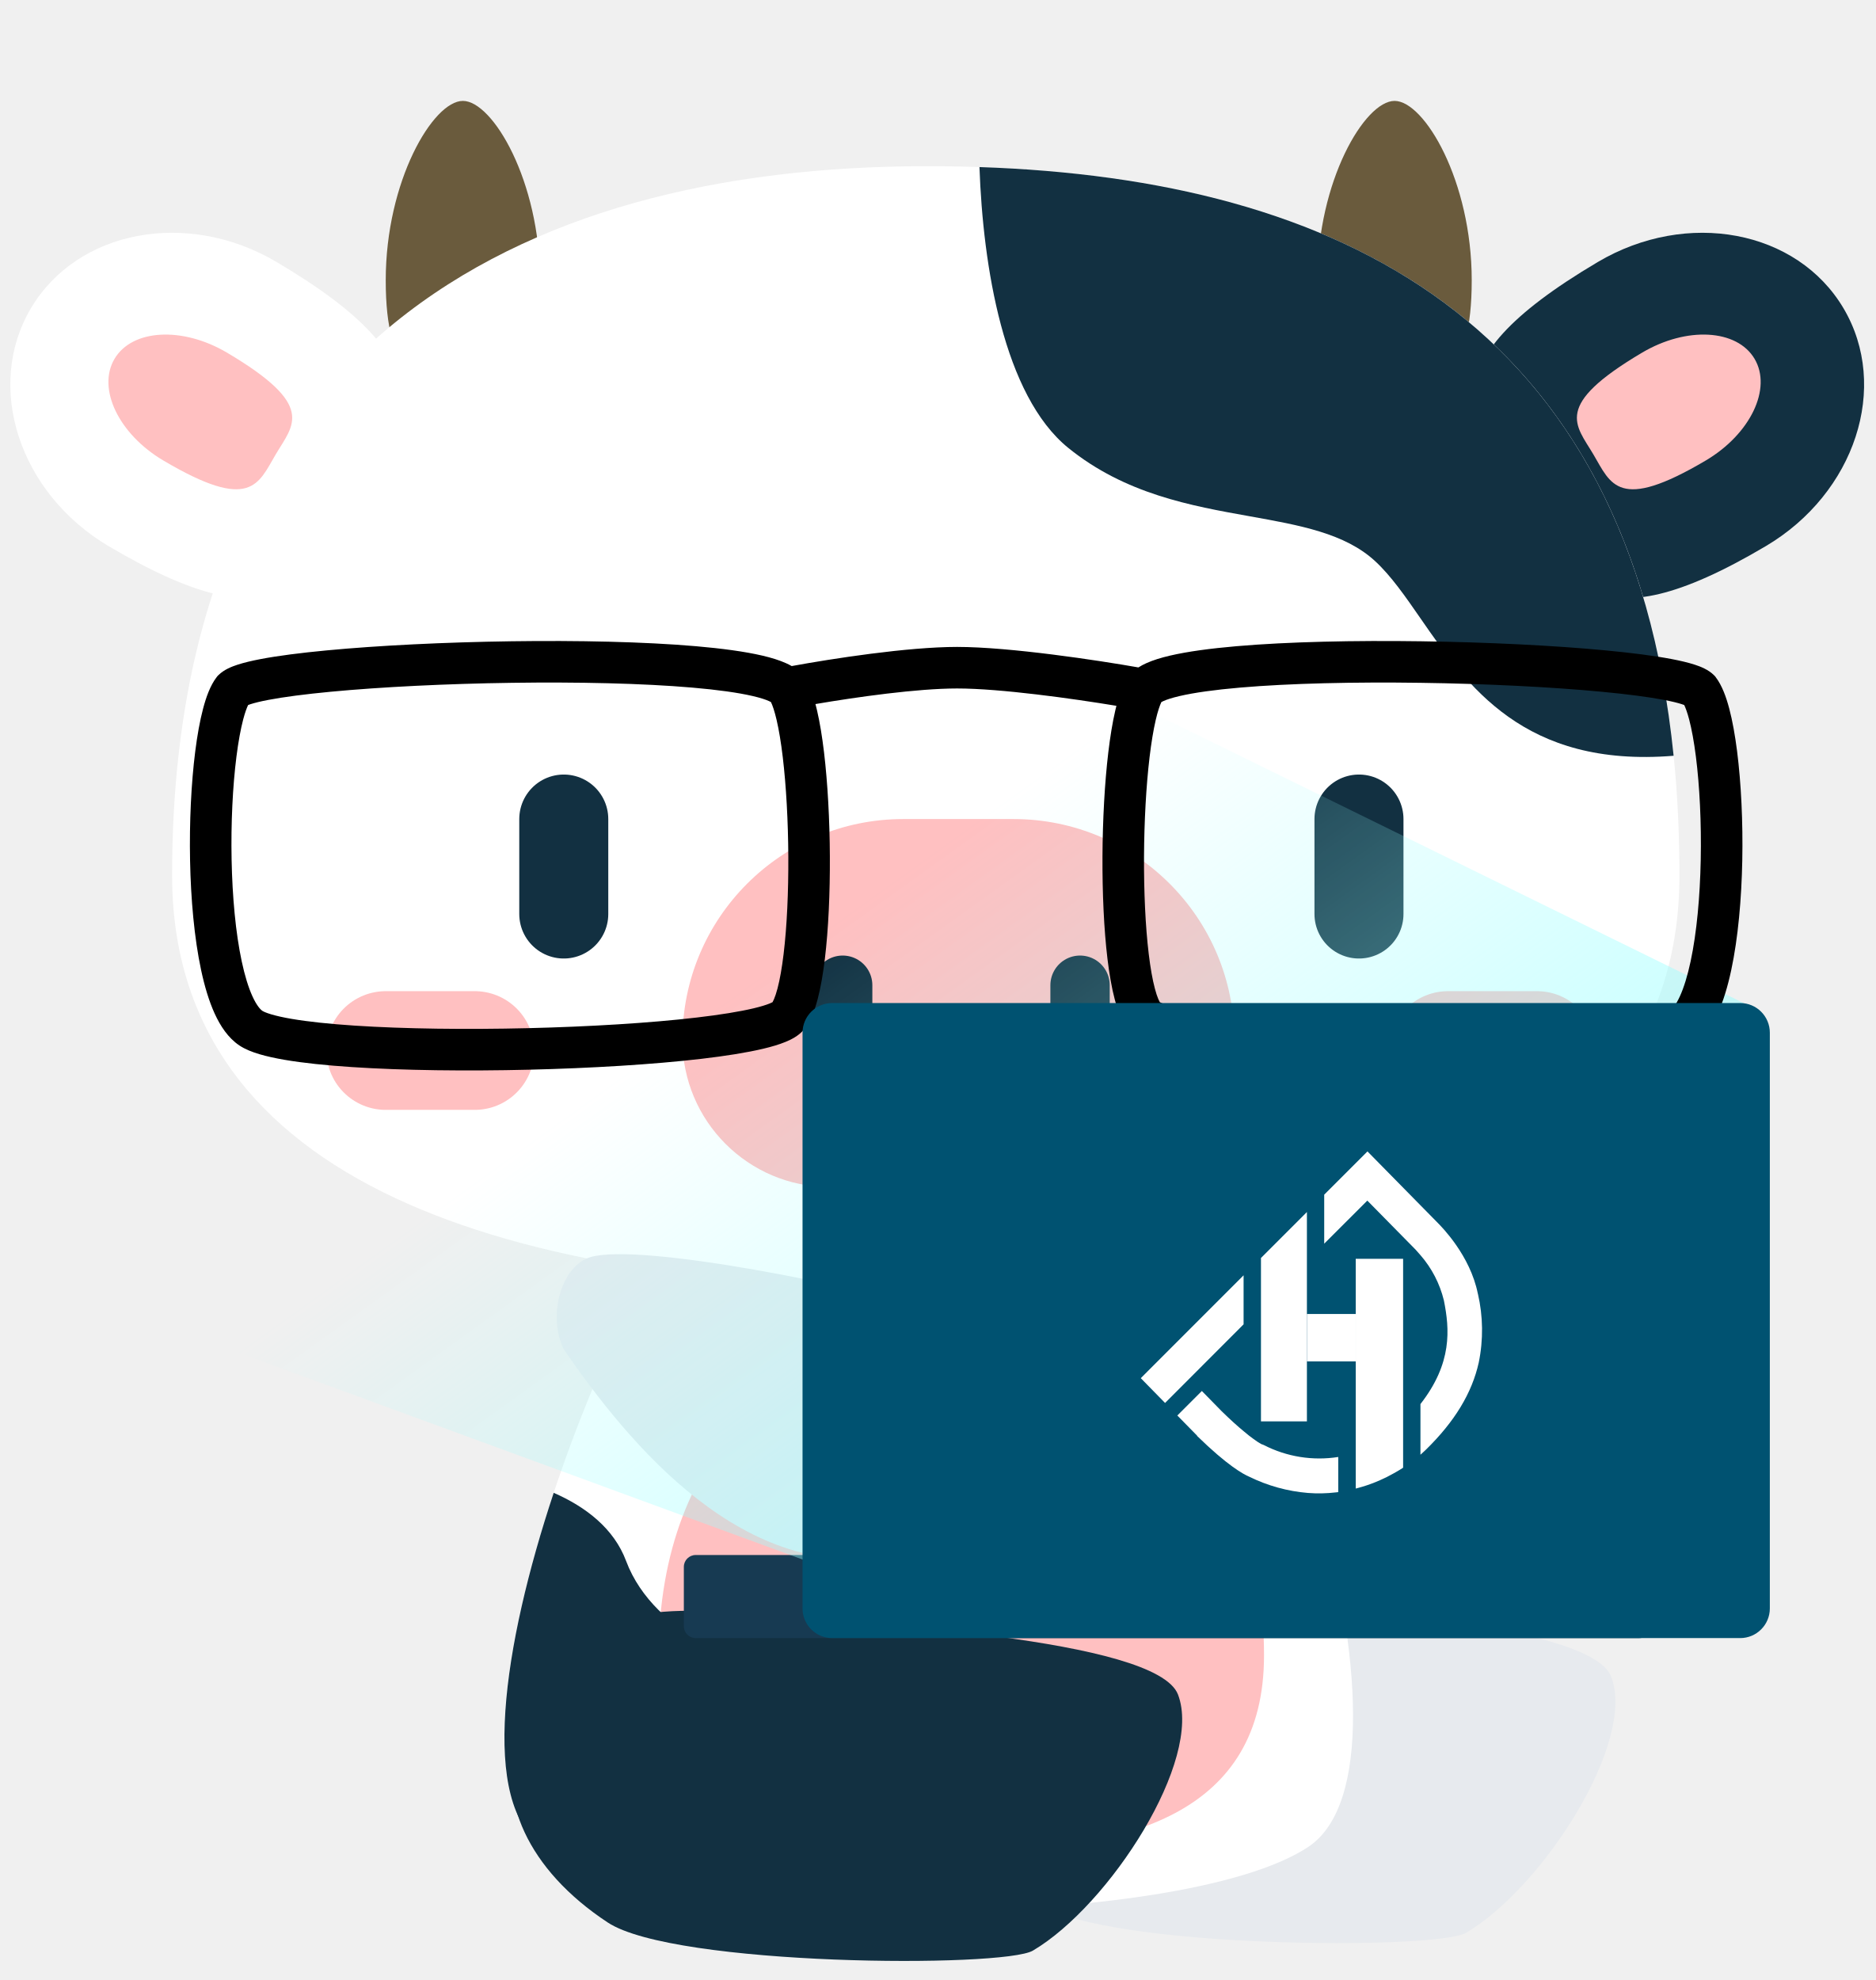
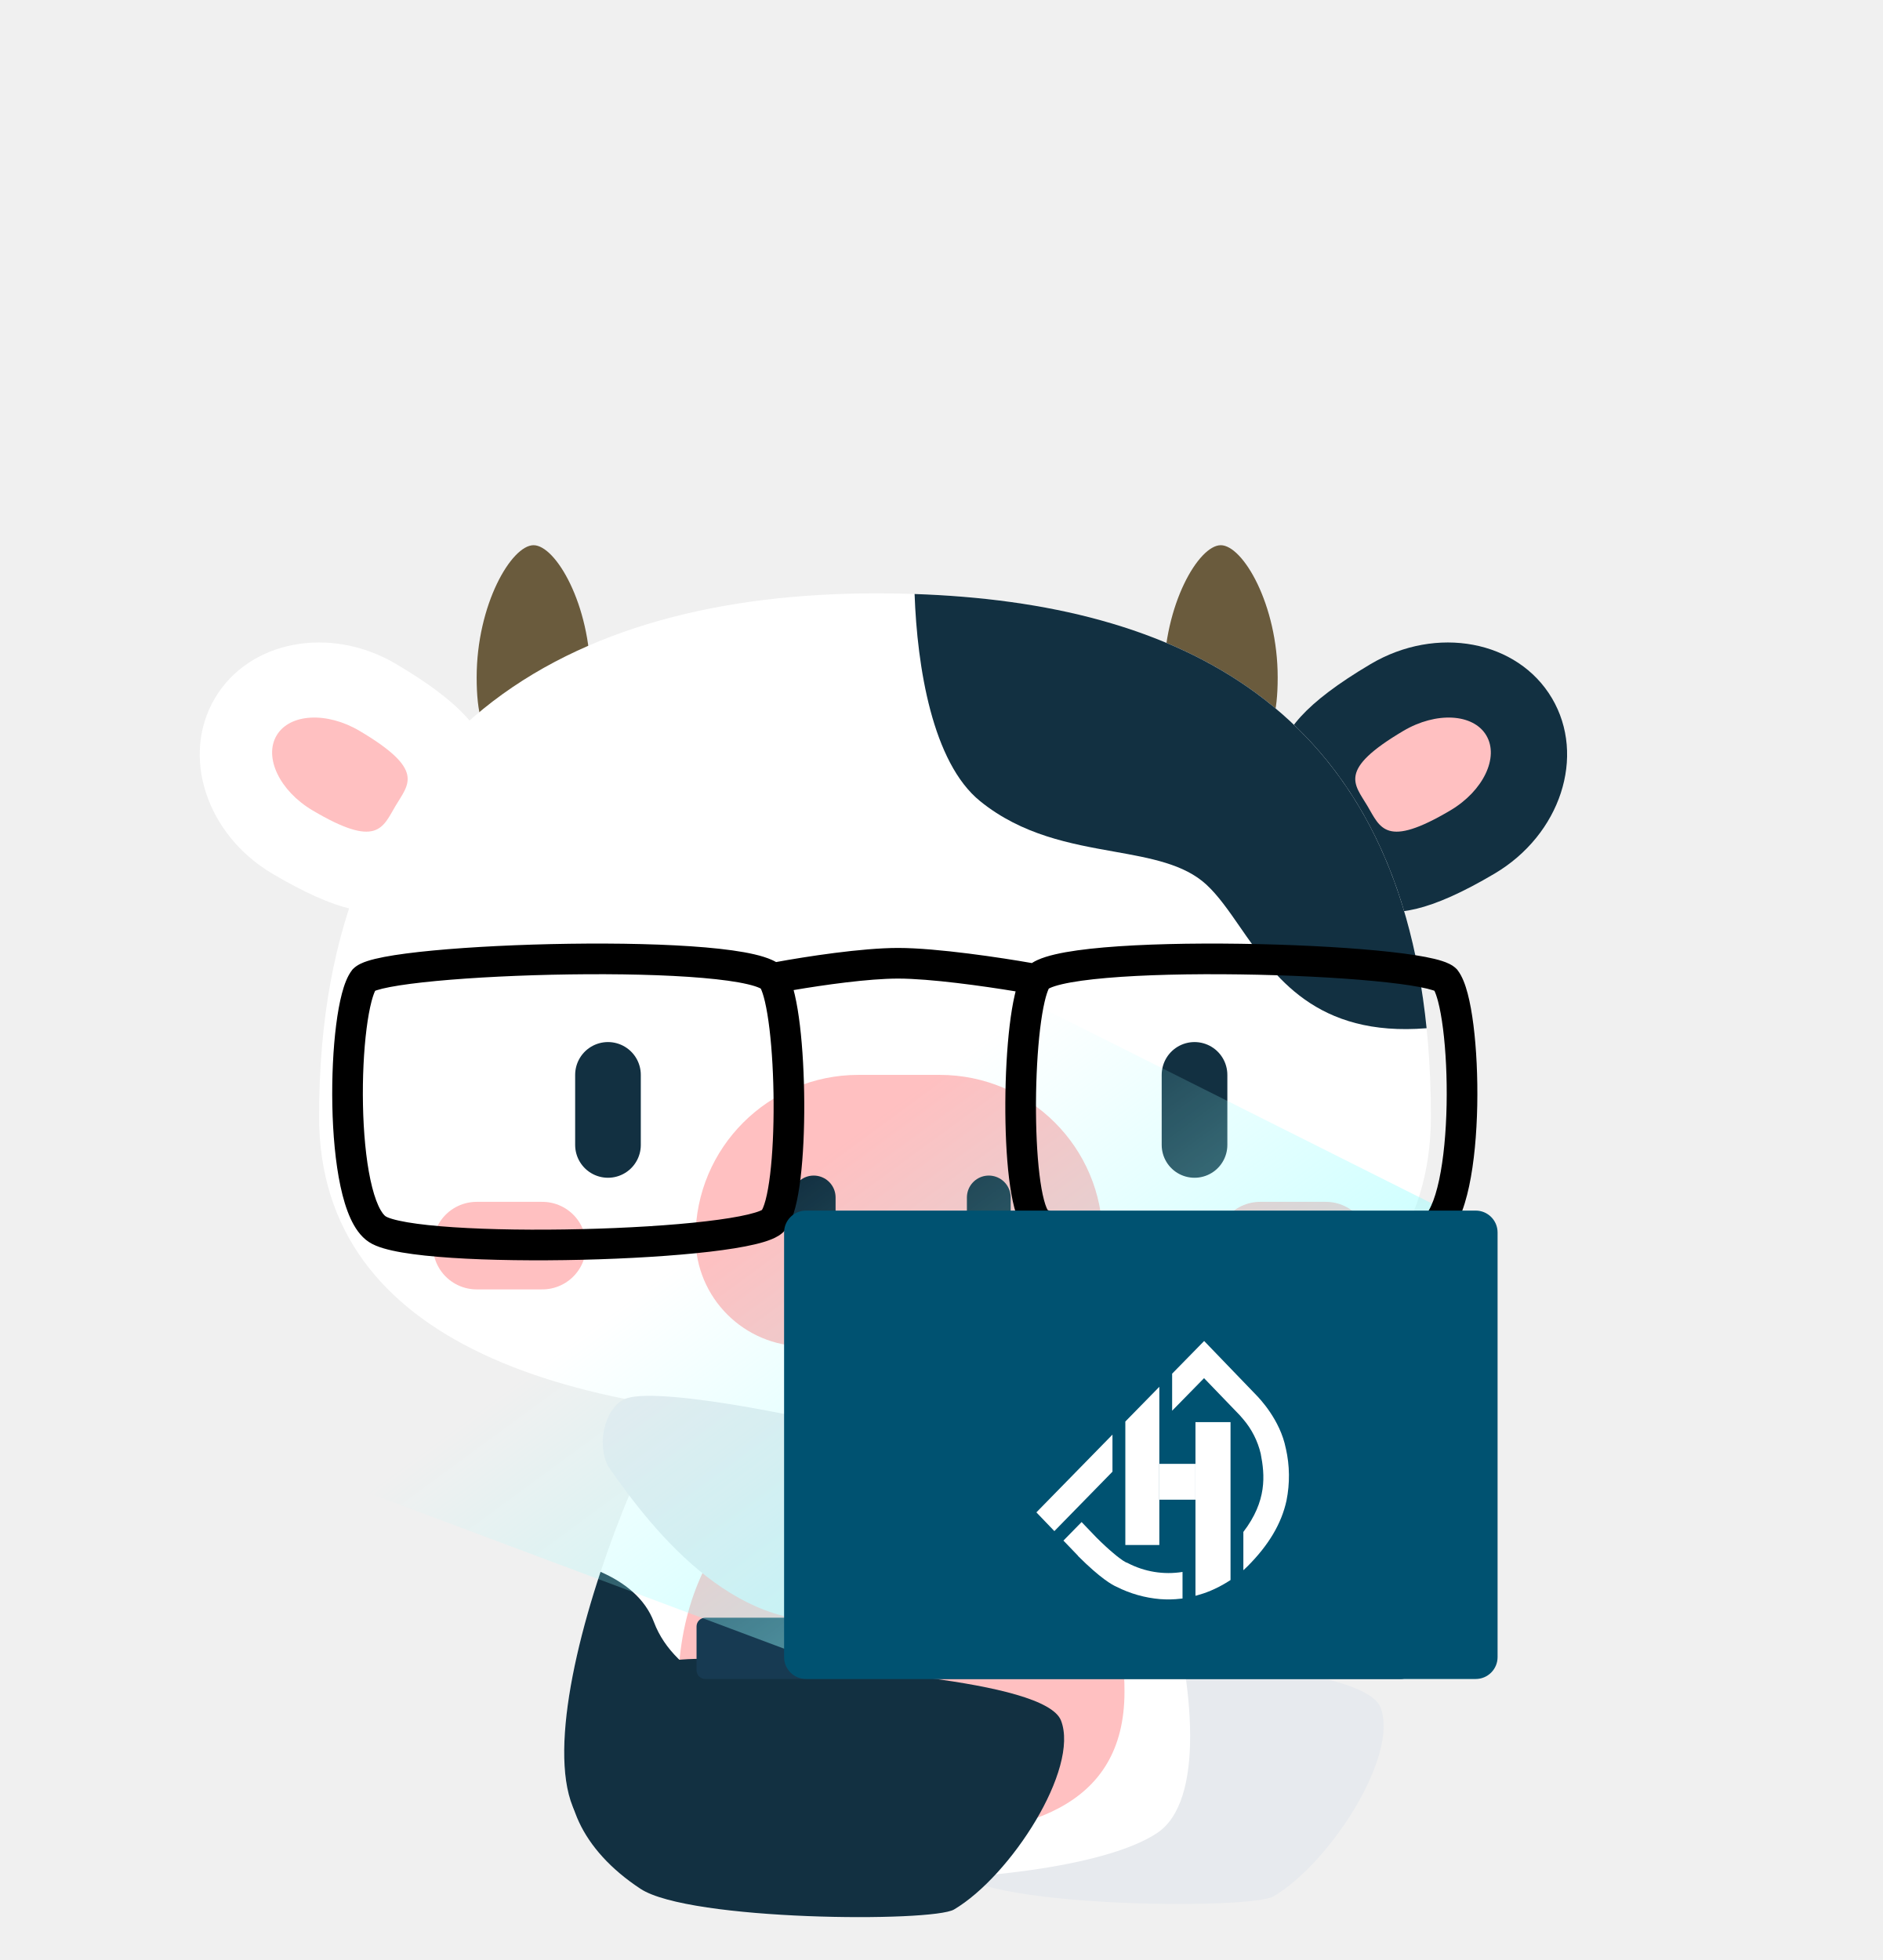
- <svg xmlns="http://www.w3.org/2000/svg" width="144" height="152" viewBox="0 0 144 152" fill="none">
-   <g clip-path="url(#clip0_1824_961)">
-     <path d="M21.244 20.118C35.038 28.281 30.776 32.35 27.213 38.372C23.649 44.394 21.852 49.922 8.339 41.925C1.479 37.865 -1.193 29.692 2.371 23.67C5.934 17.648 14.384 16.058 21.244 20.118Z" fill="white" />
-     <path d="M41.462 21.512C41.462 29.115 38.81 29.16 35.539 29.16C32.268 29.16 29.616 29.115 29.616 21.512C29.616 13.909 33.246 7.746 35.539 7.746C37.832 7.746 41.462 13.909 41.462 21.512Z" fill="#6A5B3D" />
-     <path d="M112.996 21.512C112.996 29.115 110.344 29.16 107.072 29.16C103.801 29.16 101.149 29.115 101.149 21.512C101.149 13.909 104.78 7.746 107.072 7.746C109.365 7.746 112.996 13.909 112.996 21.512Z" fill="#6A5B3D" />
-     <path d="M122.669 20.118C108.876 28.281 113.137 32.35 116.701 38.372C120.265 44.394 122.061 49.922 135.575 41.925C142.435 37.865 145.107 29.692 141.543 23.67C137.979 17.648 129.529 16.058 122.669 20.118Z" fill="#123041" />
-     <path d="M126.073 27.074C119.199 31.142 120.979 32.59 122.331 34.875C123.683 37.159 124.235 39.334 130.97 35.348C134.389 33.324 136.065 29.832 134.712 27.547C133.36 25.262 129.492 25.05 126.073 27.074Z" fill="#FFC0C1" />
-     <path d="M17.432 27.074C24.306 31.142 22.526 32.59 21.174 34.875C19.822 37.159 19.27 39.334 12.535 35.348C9.116 33.324 7.44 29.832 8.793 27.547C10.145 25.262 14.013 25.05 17.432 27.074Z" fill="#FFC0C1" />
-     <path d="M112.567 148.375C110.298 149.717 85.03 149.582 79.925 146.219C73.714 142.128 71.439 136.625 72.936 131.873C76.15 121.671 83.38 121.879 91.354 122.562C99.327 123.246 122.031 124.389 123.703 128.713C125.641 133.725 118.464 144.888 112.567 148.375Z" fill="#E7EAEE" />
-     <path d="M100.448 141.781C110.217 135.284 97.012 94.761 87.47 89.657C77.928 84.553 62.409 85.326 55.593 89.657C48.778 93.988 31.935 135.13 41.704 141.781C51.473 148.431 90.679 148.277 100.448 141.781Z" fill="white" />
-     <path fill-rule="evenodd" clip-rule="evenodd" d="M74.343 146.669C74.42 144.272 74.341 139.378 72.673 136.459C70.003 131.789 61.282 128.713 61.282 128.713C57.789 128.182 50.256 125.661 48.069 119.829C47.139 117.347 44.993 115.685 42.512 114.6C38.614 126.337 36.784 138.434 41.704 141.783C47.023 145.405 61.072 147.008 74.343 146.669Z" fill="#123041" />
-     <path d="M97.049 127.082C97.049 139.236 86.645 142.155 73.812 142.155C60.979 142.155 50.575 139.236 50.575 127.082C50.575 111.104 60.979 102.06 73.812 102.06C86.645 102.06 97.049 111.104 97.049 127.082Z" fill="#FFC0C1" />
-     <path d="M73.616 138.055C73.709 138.055 73.802 138.037 73.889 138.002C73.975 137.967 74.054 137.915 74.121 137.849L77.286 134.666C77.402 134.531 77.463 134.356 77.456 134.178C77.449 134 77.375 133.831 77.248 133.705C77.122 133.58 76.952 133.506 76.773 133.499C76.594 133.492 76.419 133.553 76.283 133.668L73.111 136.817C73.044 136.882 72.991 136.961 72.955 137.047C72.919 137.133 72.9 137.225 72.9 137.319C72.9 137.412 72.919 137.505 72.955 137.591C72.991 137.677 73.044 137.755 73.111 137.821C73.175 137.892 73.252 137.949 73.339 137.989C73.426 138.029 73.52 138.051 73.616 138.055Z" fill="#FF8D8D" />
-     <path d="M76.747 138.055C76.84 138.055 76.932 138.037 77.018 138.002C77.104 137.967 77.182 137.915 77.248 137.85C77.314 137.784 77.367 137.706 77.402 137.62C77.438 137.534 77.457 137.442 77.457 137.349C77.457 137.256 77.438 137.163 77.402 137.077C77.367 136.991 77.314 136.913 77.248 136.848L74.108 133.707C74.042 133.641 73.964 133.588 73.878 133.553C73.792 133.517 73.7 133.498 73.607 133.498C73.513 133.498 73.421 133.517 73.335 133.553C73.249 133.588 73.171 133.641 73.106 133.707C72.974 133.839 72.9 134.018 72.9 134.205C72.9 134.391 72.974 134.57 73.106 134.702L76.253 137.85C76.384 137.98 76.562 138.054 76.747 138.055Z" fill="#FF8D8D" />
-     <path d="M79.306 149.743C77.037 151.085 51.769 150.949 46.665 147.587C40.453 143.496 38.178 137.993 39.675 133.241C42.889 123.039 50.12 123.247 58.093 123.93C66.067 124.614 88.77 125.757 90.442 130.081C92.38 135.093 85.203 146.256 79.306 149.743Z" fill="#123041" />
-     <path d="M128.943 67.206C128.943 90.985 102.867 98.871 71.174 98.871C39.482 98.871 13.214 90.985 13.214 67.206C13.214 26.659 39.482 12.758 71.174 12.758C102.867 12.758 128.943 24.729 128.943 67.206Z" fill="white" />
-     <path fill-rule="evenodd" clip-rule="evenodd" d="M75.201 12.825C75.467 20.412 77.052 30.363 82.023 34.387C86.395 37.926 91.44 38.828 95.949 39.633C99.802 40.322 103.263 40.94 105.576 43.075C106.806 44.209 107.896 45.784 109.076 47.489C112.634 52.627 117.015 58.953 128.497 58.019C125.1 24.593 102.67 13.755 75.201 12.825Z" fill="#123041" />
-     <path d="M43.285 62.877V70.166" stroke="#123041" stroke-width="6.834" stroke-linecap="round" />
-     <path d="M104.339 62.877V70.166" stroke="#123041" stroke-width="6.834" stroke-linecap="round" />
-     <path d="M52.397 79.826C52.397 70.465 59.986 62.877 69.347 62.877H77.821C87.182 62.877 94.77 70.465 94.77 79.826C94.77 86.066 89.711 91.125 83.471 91.125H63.697C57.456 91.125 52.397 86.066 52.397 79.826Z" fill="#FFC0C1" />
-     <path d="M64.699 75.633V80.645" stroke="#123041" stroke-width="4.556" stroke-linecap="round" />
-     <path d="M82.924 75.633L82.924 80.645" stroke="#123041" stroke-width="4.556" stroke-linecap="round" />
-     <path d="M29.616 80.646H36.45" stroke="#FFC0C1" stroke-width="9.113" stroke-linecap="round" />
-     <path d="M111.173 80.646H118.008" stroke="#FFC0C1" stroke-width="9.113" stroke-linecap="round" />
-     <path d="M68.698 119.394C57.146 121.68 48.299 110.864 43.264 103.558C42.001 100.87 43.169 97.161 45.316 96.511C49.139 95.354 66.119 98.815 72.395 100.764C78.672 102.713 83.137 116.536 68.698 119.394Z" fill="#E7EAEE" />
-     <rect width="74.267" height="6.379" rx="0.911" transform="matrix(-1 0 0 1 126.771 119.374)" fill="#173A52" />
-     <path d="M134.865 77.492L36.426 29.16L6.835 99.628L69.367 122.563L134.865 77.492Z" fill="url(#paint0_linear_1824_961)" />
-     <path fill-rule="evenodd" clip-rule="evenodd" d="M19.05 54.123C18.953 54.324 18.819 54.673 18.674 55.22C18.476 55.973 18.298 56.944 18.154 58.082C17.866 60.354 17.726 63.173 17.782 65.998C17.838 68.83 18.089 71.604 18.559 73.802C18.794 74.903 19.074 75.809 19.384 76.488C19.707 77.195 19.993 77.5 20.148 77.603C20.209 77.644 20.409 77.746 20.831 77.871C21.231 77.99 21.751 78.107 22.388 78.216C23.662 78.434 25.309 78.608 27.221 78.734C31.039 78.986 35.802 79.043 40.525 78.93C45.25 78.817 49.897 78.535 53.484 78.115C55.283 77.904 56.778 77.664 57.869 77.404C58.417 77.273 58.823 77.147 59.099 77.034C59.205 76.99 59.273 76.956 59.313 76.935L59.319 76.925C59.348 76.873 59.385 76.799 59.427 76.701C59.512 76.501 59.603 76.233 59.694 75.889C59.876 75.201 60.035 74.304 60.163 73.239C60.42 71.114 60.539 68.458 60.525 65.753C60.511 63.051 60.364 60.344 60.099 58.121C59.966 57.008 59.806 56.04 59.626 55.267C59.467 54.584 59.311 54.142 59.192 53.896C59.159 53.877 59.112 53.852 59.046 53.823C58.786 53.704 58.381 53.571 57.808 53.437C56.67 53.171 55.085 52.952 53.159 52.786C49.32 52.454 44.331 52.347 39.304 52.418C34.281 52.488 29.264 52.736 25.376 53.105C23.427 53.29 21.794 53.502 20.596 53.731C19.994 53.846 19.538 53.959 19.223 54.062C19.152 54.085 19.095 54.105 19.05 54.123ZM60.365 50.919C60.495 50.978 60.638 51.048 60.785 51.132C63.86 50.569 69.678 49.663 73.483 49.663C77.535 49.663 84.313 50.692 87.404 51.237C87.61 51.105 87.815 51.001 87.996 50.919C88.522 50.679 89.152 50.489 89.827 50.331C91.183 50.015 92.942 49.78 94.928 49.608C98.913 49.264 104.019 49.157 109.101 49.229C114.188 49.3 119.293 49.551 123.286 49.93C125.279 50.119 127.025 50.342 128.364 50.598C129.031 50.726 129.633 50.868 130.129 51.03C130.547 51.167 131.159 51.397 131.593 51.831L131.666 51.904L131.729 51.986C132.218 52.623 132.538 53.527 132.77 54.406C133.017 55.339 133.216 56.459 133.371 57.681C133.681 60.129 133.826 63.105 133.768 66.061C133.71 69.01 133.448 72.003 132.921 74.468C132.658 75.699 132.318 76.849 131.878 77.813C131.45 78.749 130.853 79.676 129.982 80.257C129.531 80.558 128.978 80.769 128.438 80.929C127.876 81.096 127.224 81.237 126.511 81.36C125.086 81.604 123.318 81.787 121.35 81.916C117.409 82.177 112.547 82.234 107.759 82.119C102.973 82.004 98.222 81.717 94.506 81.283C92.653 81.066 91.018 80.808 89.752 80.506C89.121 80.356 88.54 80.185 88.053 79.985C87.62 79.808 87.043 79.524 86.639 79.04C86.118 78.415 85.803 77.531 85.584 76.705C85.351 75.823 85.17 74.767 85.031 73.621C84.754 71.325 84.632 68.528 84.646 65.737C84.661 62.943 84.812 60.112 85.095 57.743C85.237 56.559 85.413 55.468 85.629 54.543C85.657 54.423 85.686 54.303 85.716 54.184C82.364 53.63 76.818 52.852 73.483 52.852C70.414 52.852 65.752 53.513 62.609 54.049C62.653 54.212 62.693 54.377 62.732 54.543C62.948 55.468 63.124 56.559 63.266 57.743C63.548 60.112 63.7 62.943 63.715 65.737C63.729 68.528 63.607 71.325 63.33 73.621C63.191 74.767 63.01 75.823 62.777 76.705C62.558 77.531 62.242 78.415 61.722 79.04C61.318 79.524 60.741 79.808 60.308 79.985C59.821 80.185 59.24 80.356 58.609 80.506C57.343 80.808 55.708 81.066 53.855 81.283C50.139 81.717 45.388 82.004 40.602 82.119C35.814 82.234 30.952 82.177 27.011 81.916C25.043 81.787 23.275 81.604 21.849 81.36C21.137 81.237 20.485 81.096 19.923 80.929C19.383 80.769 18.83 80.558 18.379 80.257C17.508 79.676 16.911 78.749 16.483 77.813C16.043 76.849 15.703 75.699 15.44 74.468C14.913 72.003 14.651 69.01 14.593 66.061C14.535 63.105 14.68 60.129 14.99 57.681C15.145 56.459 15.344 55.339 15.591 54.406C15.823 53.527 16.142 52.623 16.632 51.986L16.695 51.904L16.768 51.831C17.202 51.397 17.814 51.167 18.232 51.03C18.728 50.868 19.33 50.726 19.997 50.598C21.336 50.342 23.082 50.119 25.075 49.93C29.068 49.551 34.173 49.3 39.259 49.229C44.342 49.157 49.448 49.264 53.433 49.608C55.419 49.78 57.178 50.015 58.534 50.331C59.209 50.489 59.838 50.679 60.365 50.919ZM129.687 55.22C129.542 54.673 129.407 54.324 129.311 54.123C129.266 54.105 129.209 54.085 129.138 54.062C128.823 53.959 128.367 53.846 127.765 53.731C126.567 53.502 124.933 53.29 122.985 53.105C119.097 52.736 114.08 52.488 109.057 52.418C104.03 52.347 99.041 52.454 95.202 52.786C93.276 52.952 91.691 53.171 90.553 53.437C89.98 53.571 89.575 53.704 89.315 53.823C89.249 53.852 89.202 53.877 89.169 53.896C89.05 54.142 88.894 54.584 88.735 55.267C88.555 56.04 88.395 57.008 88.262 58.121C87.997 60.344 87.85 63.051 87.835 65.753C87.822 68.458 87.941 71.114 88.198 73.239C88.326 74.304 88.485 75.201 88.668 75.889C88.758 76.233 88.849 76.501 88.934 76.701C88.976 76.799 89.013 76.873 89.042 76.925L89.048 76.935C89.088 76.956 89.156 76.99 89.262 77.034C89.538 77.147 89.944 77.273 90.492 77.404C91.583 77.664 93.077 77.904 94.876 78.115C98.464 78.535 103.111 78.817 107.836 78.93C112.559 79.043 117.322 78.986 121.14 78.734C123.052 78.608 124.699 78.434 125.973 78.216C126.61 78.107 127.13 77.99 127.53 77.871C127.952 77.746 128.152 77.644 128.213 77.603C128.368 77.5 128.653 77.195 128.977 76.488C129.287 75.809 129.567 74.903 129.802 73.802C130.272 71.604 130.523 68.83 130.579 65.998C130.635 63.173 130.495 60.354 130.207 58.082C130.063 56.944 129.885 55.973 129.687 55.22Z" fill="black" />
-     <rect width="74.267" height="48.752" rx="2.278" transform="matrix(-1 0 0 1 135.884 77.0005)" fill="#005271" />
-     <path d="M95.48 101.666V97.902L87.587 105.798L89.452 107.702L95.48 101.666ZM113.465 99.313C112.88 96.372 110.67 94.167 110.416 93.906L104.991 88.391L101.891 91.49L101.67 91.711V95.475L104.98 92.167L108.066 95.302L108.537 95.78L108.57 95.814C108.57 95.814 108.776 96.016 109.059 96.354C109.928 97.352 110.544 98.543 110.858 99.828C111.299 102.034 111.52 104.633 109.059 107.787V111.676C109.291 111.474 109.427 111.331 109.489 111.279C111.696 109.118 113.016 106.934 113.535 104.6C113.894 102.853 113.871 101.05 113.469 99.313H113.465ZM97.032 110.934L96.951 110.893H96.911C96.67 110.768 96.441 110.621 96.227 110.456C96.024 110.312 95.778 110.121 95.491 109.875C95.042 109.507 94.483 109.007 93.803 108.342L92.276 106.783L90.393 108.665L91.912 110.213V110.235C94.262 112.529 95.469 113.176 95.914 113.364C97.323 114.057 98.85 114.48 100.416 114.61C101.135 114.666 101.858 114.651 102.575 114.566L102.748 114.547V111.849C100.795 112.158 98.794 111.837 97.036 110.934H97.032Z" fill="white" />
-     <path d="M100.342 93.043V109.115H96.814V96.572L97.168 96.219L97.359 96.028L98.425 94.961L99.146 94.241L99.382 94.006L100.106 93.281L100.342 93.043Z" fill="white" />
-     <path d="M107.728 96.634V112.669L107.683 112.702C107.522 112.805 107.349 112.912 107.165 113.015C107.106 113.052 107.044 113.085 106.981 113.118C106.819 113.21 106.646 113.301 106.47 113.39C106.293 113.478 106.135 113.551 105.958 113.629L105.668 113.754L105.271 113.908L104.947 114.022C104.726 114.096 104.498 114.165 104.263 114.228L104.09 114.272V96.634H107.728Z" fill="white" />
-     <path d="M104.089 100.872H100.342V104.511H104.089V100.872Z" fill="white" />
+ <svg xmlns="http://www.w3.org/2000/svg" width="196" height="204" viewBox="0 0 196 204" fill="none">
+   <g clip-path="url(#clip0_4002_556)">
+     <path d="M41.244 69.118C55.038 77.281 50.776 81.35 47.213 87.372C43.649 93.394 41.852 98.922 28.339 90.925C21.479 86.865 18.807 78.692 22.37 72.67C25.934 66.648 34.384 65.058 41.244 69.118Z" fill="white" />
+     <path d="M61.462 70.513C61.462 78.115 58.81 78.16 55.539 78.16C52.268 78.16 49.616 78.115 49.616 70.513C49.616 62.91 53.246 56.746 55.539 56.746C57.832 56.746 61.462 62.91 61.462 70.513Z" fill="#6A5B3D" />
+     <path d="M132.996 70.513C132.996 78.115 130.344 78.16 127.072 78.16C123.801 78.16 121.149 78.115 121.149 70.513C121.149 62.91 124.78 56.746 127.072 56.746C129.365 56.746 132.996 62.91 132.996 70.513Z" fill="#6A5B3D" />
+     <path d="M142.669 69.118C128.876 77.281 133.137 81.35 136.701 87.372C140.265 93.394 142.061 98.922 155.575 90.925C162.435 86.865 165.107 78.692 161.543 72.67C157.979 66.648 149.529 65.058 142.669 69.118Z" fill="#123041" />
+     <path d="M146.073 76.074C139.199 80.142 140.979 81.59 142.331 83.875C143.683 86.159 144.235 88.334 150.97 84.348C154.389 82.324 156.065 78.832 154.713 76.547C153.36 74.262 149.493 74.05 146.073 76.074Z" fill="#FFC0C1" />
+     <path d="M37.432 76.074C44.306 80.142 42.526 81.59 41.174 83.875C39.822 86.159 39.27 88.334 32.535 84.348C29.116 82.324 27.441 78.832 28.793 76.547C30.145 74.262 34.013 74.05 37.432 76.074Z" fill="#FFC0C1" />
+     <path d="M132.566 197.375C130.298 198.717 105.03 198.582 99.925 195.219C93.714 191.128 91.439 185.625 92.936 180.873C96.15 170.671 103.38 170.879 111.354 171.562C119.327 172.246 142.031 173.389 143.703 177.713C145.641 182.725 138.463 193.888 132.566 197.375Z" fill="#E7EAEE" />
+     <path d="M120.448 190.781C130.217 184.284 117.012 143.761 107.47 138.657C97.928 133.553 82.409 134.326 75.593 138.657C68.778 142.988 51.935 184.13 61.704 190.781C71.473 197.431 110.679 197.277 120.448 190.781Z" fill="white" />
+     <path fill-rule="evenodd" clip-rule="evenodd" d="M94.343 195.669C94.42 193.272 94.341 188.378 92.673 185.459C90.003 180.789 81.282 177.713 81.282 177.713C77.789 177.182 70.256 174.661 68.069 168.829C67.139 166.347 64.993 164.685 62.512 163.6C58.614 175.337 56.784 187.434 61.704 190.783C67.024 194.405 81.072 196.008 94.343 195.669Z" fill="#123041" />
+     <path d="M117.049 176.082C117.049 188.236 106.646 191.155 93.812 191.155C80.979 191.155 70.575 188.236 70.575 176.082C70.575 160.104 80.979 151.06 93.812 151.06C106.646 151.06 117.049 160.104 117.049 176.082Z" fill="#FFC0C1" />
+     <path d="M93.861 190.461C93.955 190.461 94.048 190.443 94.135 190.407C94.222 190.371 94.301 190.318 94.368 190.251L97.543 186.989C97.66 186.85 97.721 186.672 97.714 186.489C97.707 186.307 97.633 186.134 97.506 186.005C97.379 185.875 97.208 185.8 97.029 185.793C96.849 185.786 96.673 185.848 96.537 185.967L93.354 189.192C93.287 189.26 93.234 189.34 93.198 189.428C93.162 189.517 93.143 189.611 93.143 189.707C93.143 189.803 93.162 189.897 93.198 189.986C93.234 190.074 93.287 190.154 93.354 190.222C93.418 190.294 93.496 190.353 93.584 190.394C93.671 190.435 93.765 190.458 93.861 190.461Z" fill="#FF8D8D" />
+     <path d="M97.002 190.461C97.096 190.461 97.188 190.443 97.274 190.407C97.361 190.371 97.439 190.318 97.505 190.251C97.572 190.184 97.624 190.104 97.66 190.016C97.696 189.928 97.715 189.833 97.715 189.738C97.715 189.642 97.696 189.548 97.66 189.46C97.624 189.371 97.572 189.291 97.505 189.224L94.355 186.006C94.289 185.938 94.21 185.885 94.124 185.848C94.038 185.811 93.945 185.792 93.852 185.792C93.758 185.792 93.666 185.811 93.579 185.848C93.493 185.885 93.415 185.938 93.349 186.006C93.217 186.142 93.143 186.325 93.143 186.516C93.143 186.707 93.217 186.89 93.349 187.026L96.507 190.251C96.639 190.385 96.817 190.46 97.002 190.461V190.461Z" fill="#FF8D8D" />
+     <path d="M99.306 198.743C97.038 200.085 71.769 199.949 66.665 196.587C60.453 192.496 58.178 186.993 59.675 182.241C62.889 172.039 70.12 172.247 78.093 172.93C86.067 173.614 108.771 174.757 110.443 179.081C112.38 184.093 105.203 195.256 99.306 198.743Z" fill="#123041" />
+     <path d="M148.943 116.206C148.943 139.985 122.867 147.871 91.174 147.871C59.482 147.871 33.214 139.985 33.214 116.206C33.214 75.659 59.482 61.758 91.174 61.758C122.867 61.758 148.943 73.728 148.943 116.206Z" fill="white" />
+     <path fill-rule="evenodd" clip-rule="evenodd" d="M95.2 61.825C95.467 69.412 97.052 79.363 102.023 83.387C106.395 86.927 111.44 87.828 115.949 88.633C119.802 89.322 123.263 89.94 125.576 92.075C126.805 93.21 127.896 94.784 129.076 96.489C132.634 101.627 137.015 107.953 148.497 107.019C145.1 73.594 122.67 62.755 95.2 61.825Z" fill="#123041" />
+     <path d="M63.285 111.876V119.166" stroke="#123041" stroke-width="6.834" stroke-linecap="round" />
+     <path d="M124.339 111.876V119.166" stroke="#123041" stroke-width="6.834" stroke-linecap="round" />
+     <path d="M72.397 128.826C72.397 119.465 79.986 111.876 89.347 111.876H97.821C107.182 111.876 114.77 119.465 114.77 128.826V128.826C114.77 135.066 109.711 140.125 103.471 140.125H83.697C77.456 140.125 72.397 135.066 72.397 128.826V128.826Z" fill="#FFC0C1" />
+     <path d="M84.699 124.633V129.645" stroke="#123041" stroke-width="4.556" stroke-linecap="round" />
+     <path d="M102.924 124.633L102.924 129.645" stroke="#123041" stroke-width="4.556" stroke-linecap="round" />
+     <path d="M49.616 129.646H56.45" stroke="#FFC0C1" stroke-width="9.113" stroke-linecap="round" />
+     <path d="M131.173 129.646H138.008" stroke="#FFC0C1" stroke-width="9.113" stroke-linecap="round" />
+     <path d="M88.698 168.394C77.146 170.68 68.299 159.864 63.264 152.558C62.001 149.87 63.169 146.161 65.316 145.511C69.139 144.354 86.119 147.815 92.395 149.764C98.672 151.713 103.137 165.536 88.698 168.394Z" fill="#E7EAEE" />
+     <rect width="74.267" height="6.379" rx="0.911" transform="matrix(-1 0 0 1 146.771 168.374)" fill="#173A52" />
+     <path d="M155.315 128.404L56.547 78.879L26.858 151.086L89.598 174.587L155.315 128.404Z" fill="url(#paint0_linear_4002_556)" />
+     <path fill-rule="evenodd" clip-rule="evenodd" d="M39.05 103.123C38.953 103.324 38.819 103.673 38.674 104.22C38.476 104.973 38.298 105.944 38.154 107.082C37.866 109.354 37.726 112.173 37.782 114.998C37.838 117.83 38.089 120.604 38.559 122.802C38.794 123.902 39.074 124.809 39.384 125.488C39.708 126.196 39.993 126.5 40.148 126.603C40.209 126.644 40.409 126.746 40.831 126.872C41.231 126.99 41.751 127.107 42.388 127.216C43.662 127.434 45.309 127.608 47.221 127.734C51.039 127.986 55.802 128.044 60.525 127.93C65.25 127.817 69.897 127.535 73.484 127.115C75.284 126.904 76.778 126.664 77.869 126.404C78.418 126.273 78.823 126.147 79.099 126.034C79.205 125.99 79.273 125.956 79.313 125.935L79.319 125.925C79.348 125.873 79.385 125.799 79.427 125.701C79.512 125.501 79.603 125.233 79.694 124.889C79.876 124.201 80.035 123.304 80.163 122.239C80.42 120.114 80.54 117.458 80.525 114.753C80.511 112.051 80.364 109.344 80.099 107.121C79.966 106.008 79.806 105.04 79.626 104.267C79.467 103.584 79.311 103.142 79.192 102.896C79.159 102.877 79.112 102.852 79.046 102.823C78.786 102.704 78.381 102.571 77.808 102.437C76.67 102.171 75.085 101.952 73.159 101.786C69.32 101.454 64.331 101.347 59.304 101.418C54.281 101.488 49.264 101.736 45.376 102.105C43.428 102.29 41.794 102.502 40.596 102.731C39.994 102.846 39.538 102.959 39.223 103.062C39.152 103.085 39.095 103.105 39.05 103.123ZM80.365 99.919C80.496 99.978 80.638 100.048 80.785 100.132C83.86 99.569 89.678 98.663 93.483 98.663C97.535 98.663 104.313 99.692 107.404 100.237C107.61 100.105 107.815 100.001 107.996 99.919C108.523 99.68 109.152 99.489 109.827 99.332C111.183 99.015 112.942 98.78 114.928 98.608C118.913 98.264 124.019 98.157 129.102 98.229C134.188 98.3 139.293 98.551 143.286 98.93C145.279 99.119 147.025 99.342 148.364 99.598C149.031 99.726 149.633 99.868 150.129 100.03C150.547 100.167 151.159 100.397 151.593 100.831L151.666 100.904L151.729 100.987C152.218 101.623 152.538 102.527 152.77 103.406C153.017 104.339 153.216 105.459 153.371 106.681C153.681 109.129 153.826 112.105 153.768 115.061C153.71 118.01 153.448 121.003 152.921 123.468C152.658 124.699 152.318 125.849 151.878 126.813C151.45 127.749 150.853 128.676 149.982 129.257C149.531 129.558 148.978 129.769 148.438 129.929C147.876 130.096 147.224 130.237 146.511 130.36C145.086 130.604 143.318 130.787 141.35 130.917C137.409 131.177 132.547 131.234 127.759 131.119C122.973 131.004 118.222 130.717 114.506 130.283C112.653 130.066 111.018 129.808 109.752 129.506C109.121 129.356 108.54 129.185 108.053 128.985C107.62 128.808 107.043 128.524 106.639 128.04C106.118 127.415 105.803 126.531 105.584 125.705C105.351 124.823 105.17 123.767 105.031 122.622C104.754 120.325 104.632 117.528 104.646 114.737C104.661 111.943 104.812 109.112 105.095 106.743C105.237 105.559 105.413 104.468 105.629 103.543C105.657 103.423 105.686 103.303 105.716 103.184C102.364 102.63 96.819 101.852 93.483 101.852C90.414 101.852 85.752 102.513 82.609 103.049C82.653 103.212 82.694 103.377 82.732 103.543C82.948 104.468 83.124 105.559 83.266 106.743C83.549 109.112 83.7 111.943 83.715 114.737C83.729 117.528 83.607 120.325 83.329 122.622C83.191 123.767 83.01 124.823 82.777 125.705C82.558 126.531 82.243 127.415 81.722 128.04C81.318 128.524 80.741 128.808 80.308 128.985C79.821 129.185 79.24 129.356 78.609 129.506C77.343 129.808 75.708 130.066 73.855 130.283C70.139 130.717 65.388 131.004 60.602 131.119C55.814 131.234 50.952 131.177 47.011 130.917C45.043 130.787 43.275 130.604 41.849 130.36C41.137 130.237 40.485 130.096 39.923 129.929C39.383 129.769 38.83 129.558 38.379 129.257C37.508 128.676 36.911 127.749 36.483 126.813C36.043 125.849 35.703 124.699 35.44 123.468C34.913 121.003 34.651 118.01 34.593 115.061C34.535 112.105 34.68 109.129 34.99 106.681C35.145 105.459 35.344 104.339 35.591 103.406C35.823 102.527 36.143 101.623 36.632 100.987L36.695 100.904L36.768 100.831C37.202 100.397 37.814 100.167 38.232 100.03C38.728 99.868 39.33 99.726 39.997 99.598C41.336 99.342 43.082 99.119 45.075 98.93C49.068 98.551 54.173 98.3 59.26 98.229C64.342 98.157 69.448 98.264 73.433 98.608C75.419 98.78 77.178 99.015 78.534 99.332C79.209 99.489 79.838 99.68 80.365 99.919ZM149.687 104.22C149.542 103.673 149.407 103.324 149.311 103.123C149.266 103.105 149.209 103.085 149.138 103.062C148.823 102.959 148.367 102.846 147.765 102.731C146.567 102.502 144.933 102.29 142.985 102.105C139.097 101.736 134.08 101.488 129.057 101.418C124.03 101.347 119.041 101.454 115.202 101.786C113.276 101.952 111.691 102.171 110.553 102.437C109.98 102.571 109.575 102.704 109.315 102.823C109.249 102.852 109.202 102.877 109.169 102.896C109.05 103.142 108.894 103.584 108.735 104.267C108.555 105.04 108.395 106.008 108.262 107.121C107.997 109.344 107.85 112.051 107.836 114.753C107.822 117.458 107.941 120.114 108.198 122.239C108.326 123.304 108.485 124.201 108.668 124.889C108.758 125.233 108.849 125.501 108.934 125.701C108.976 125.799 109.013 125.873 109.042 125.925L109.048 125.935C109.088 125.956 109.156 125.99 109.262 126.034C109.538 126.147 109.944 126.273 110.492 126.404C111.583 126.664 113.077 126.904 114.876 127.115C118.464 127.535 123.111 127.817 127.836 127.93C132.559 128.044 137.322 127.986 141.14 127.734C143.052 127.608 144.699 127.434 145.973 127.216C146.61 127.107 147.13 126.99 147.53 126.872C147.952 126.746 148.152 126.644 148.213 126.603C148.368 126.5 148.653 126.196 148.977 125.488C149.287 124.809 149.567 123.902 149.802 122.802C150.272 120.604 150.523 117.83 150.579 114.998C150.635 112.173 150.495 109.354 150.207 107.082C150.063 105.944 149.885 104.973 149.687 104.22Z" fill="black" />
+     <rect width="74.267" height="48.752" rx="2.278" transform="matrix(-1 0 0 1 155.884 126)" fill="#005271" />
+     <path d="M115.798 153.175V149.317L107.879 157.409L109.75 159.36L115.798 153.175ZM133.843 150.764C133.256 147.75 131.039 145.49 130.784 145.223L125.341 139.573L122.23 142.748L122.009 142.974V146.831L125.33 143.441L128.426 146.654L128.898 147.144L128.932 147.178C128.932 147.178 129.138 147.385 129.422 147.732C130.294 148.754 130.913 149.975 131.227 151.291C131.67 153.551 131.891 156.215 129.422 159.447V163.432C129.655 163.225 129.791 163.078 129.854 163.025C132.068 160.81 133.393 158.573 133.913 156.181C134.273 154.391 134.251 152.544 133.847 150.764H133.843ZM117.355 162.671L117.274 162.63H117.233C116.992 162.501 116.763 162.351 116.547 162.181C116.344 162.034 116.097 161.838 115.809 161.586C115.359 161.209 114.798 160.697 114.115 160.015L112.584 158.418L110.694 160.347L112.218 161.933V161.955C114.576 164.306 115.787 164.969 116.233 165.161C117.647 165.872 119.18 166.305 120.75 166.438C121.472 166.495 122.198 166.48 122.916 166.393L123.09 166.374V163.609C121.13 163.926 119.123 163.597 117.359 162.671H117.355Z" fill="white" />
+     <path d="M120.676 144.338V160.807H117.137V147.955L117.491 147.593L117.683 147.397L118.753 146.305L119.477 145.566L119.713 145.325L120.44 144.583L120.676 144.338Z" fill="white" />
+     <path d="M128.087 148.018V164.449L128.042 164.483C127.88 164.589 127.706 164.698 127.522 164.803C127.463 164.841 127.4 164.875 127.337 164.909C127.175 165.003 127.002 165.097 126.824 165.188C126.647 165.278 126.489 165.353 126.312 165.433L126.02 165.561L125.621 165.719L125.297 165.836C125.075 165.911 124.846 165.983 124.61 166.047L124.437 166.092V148.018H128.087Z" fill="white" />
+     <path d="M124.436 152.361H120.676V156.09H124.436V152.361Z" fill="white" />
  </g>
  <defs>
-     <linearGradient id="paint0_linear_1824_961" x1="49.189" y1="62.487" x2="85.108" y2="112.472" gradientUnits="userSpaceOnUse">
+     <linearGradient id="paint0_linear_4002_556" x1="69.353" y1="113.029" x2="106.399" y2="163.508" gradientUnits="userSpaceOnUse">
      <stop offset="0.25" stop-color="#96FFFF" stop-opacity="0" />
      <stop offset="1" stop-color="#96FFFF" stop-opacity="0.5" />
    </linearGradient>
-     <clipPath id="clip0_1824_961">
-       <rect width="143.522" height="151.268" fill="white" />
+     <clipPath id="clip0_4002_556">
+       <rect width="144" height="155" fill="white" transform="translate(20 49)" />
    </clipPath>
  </defs>
</svg>
